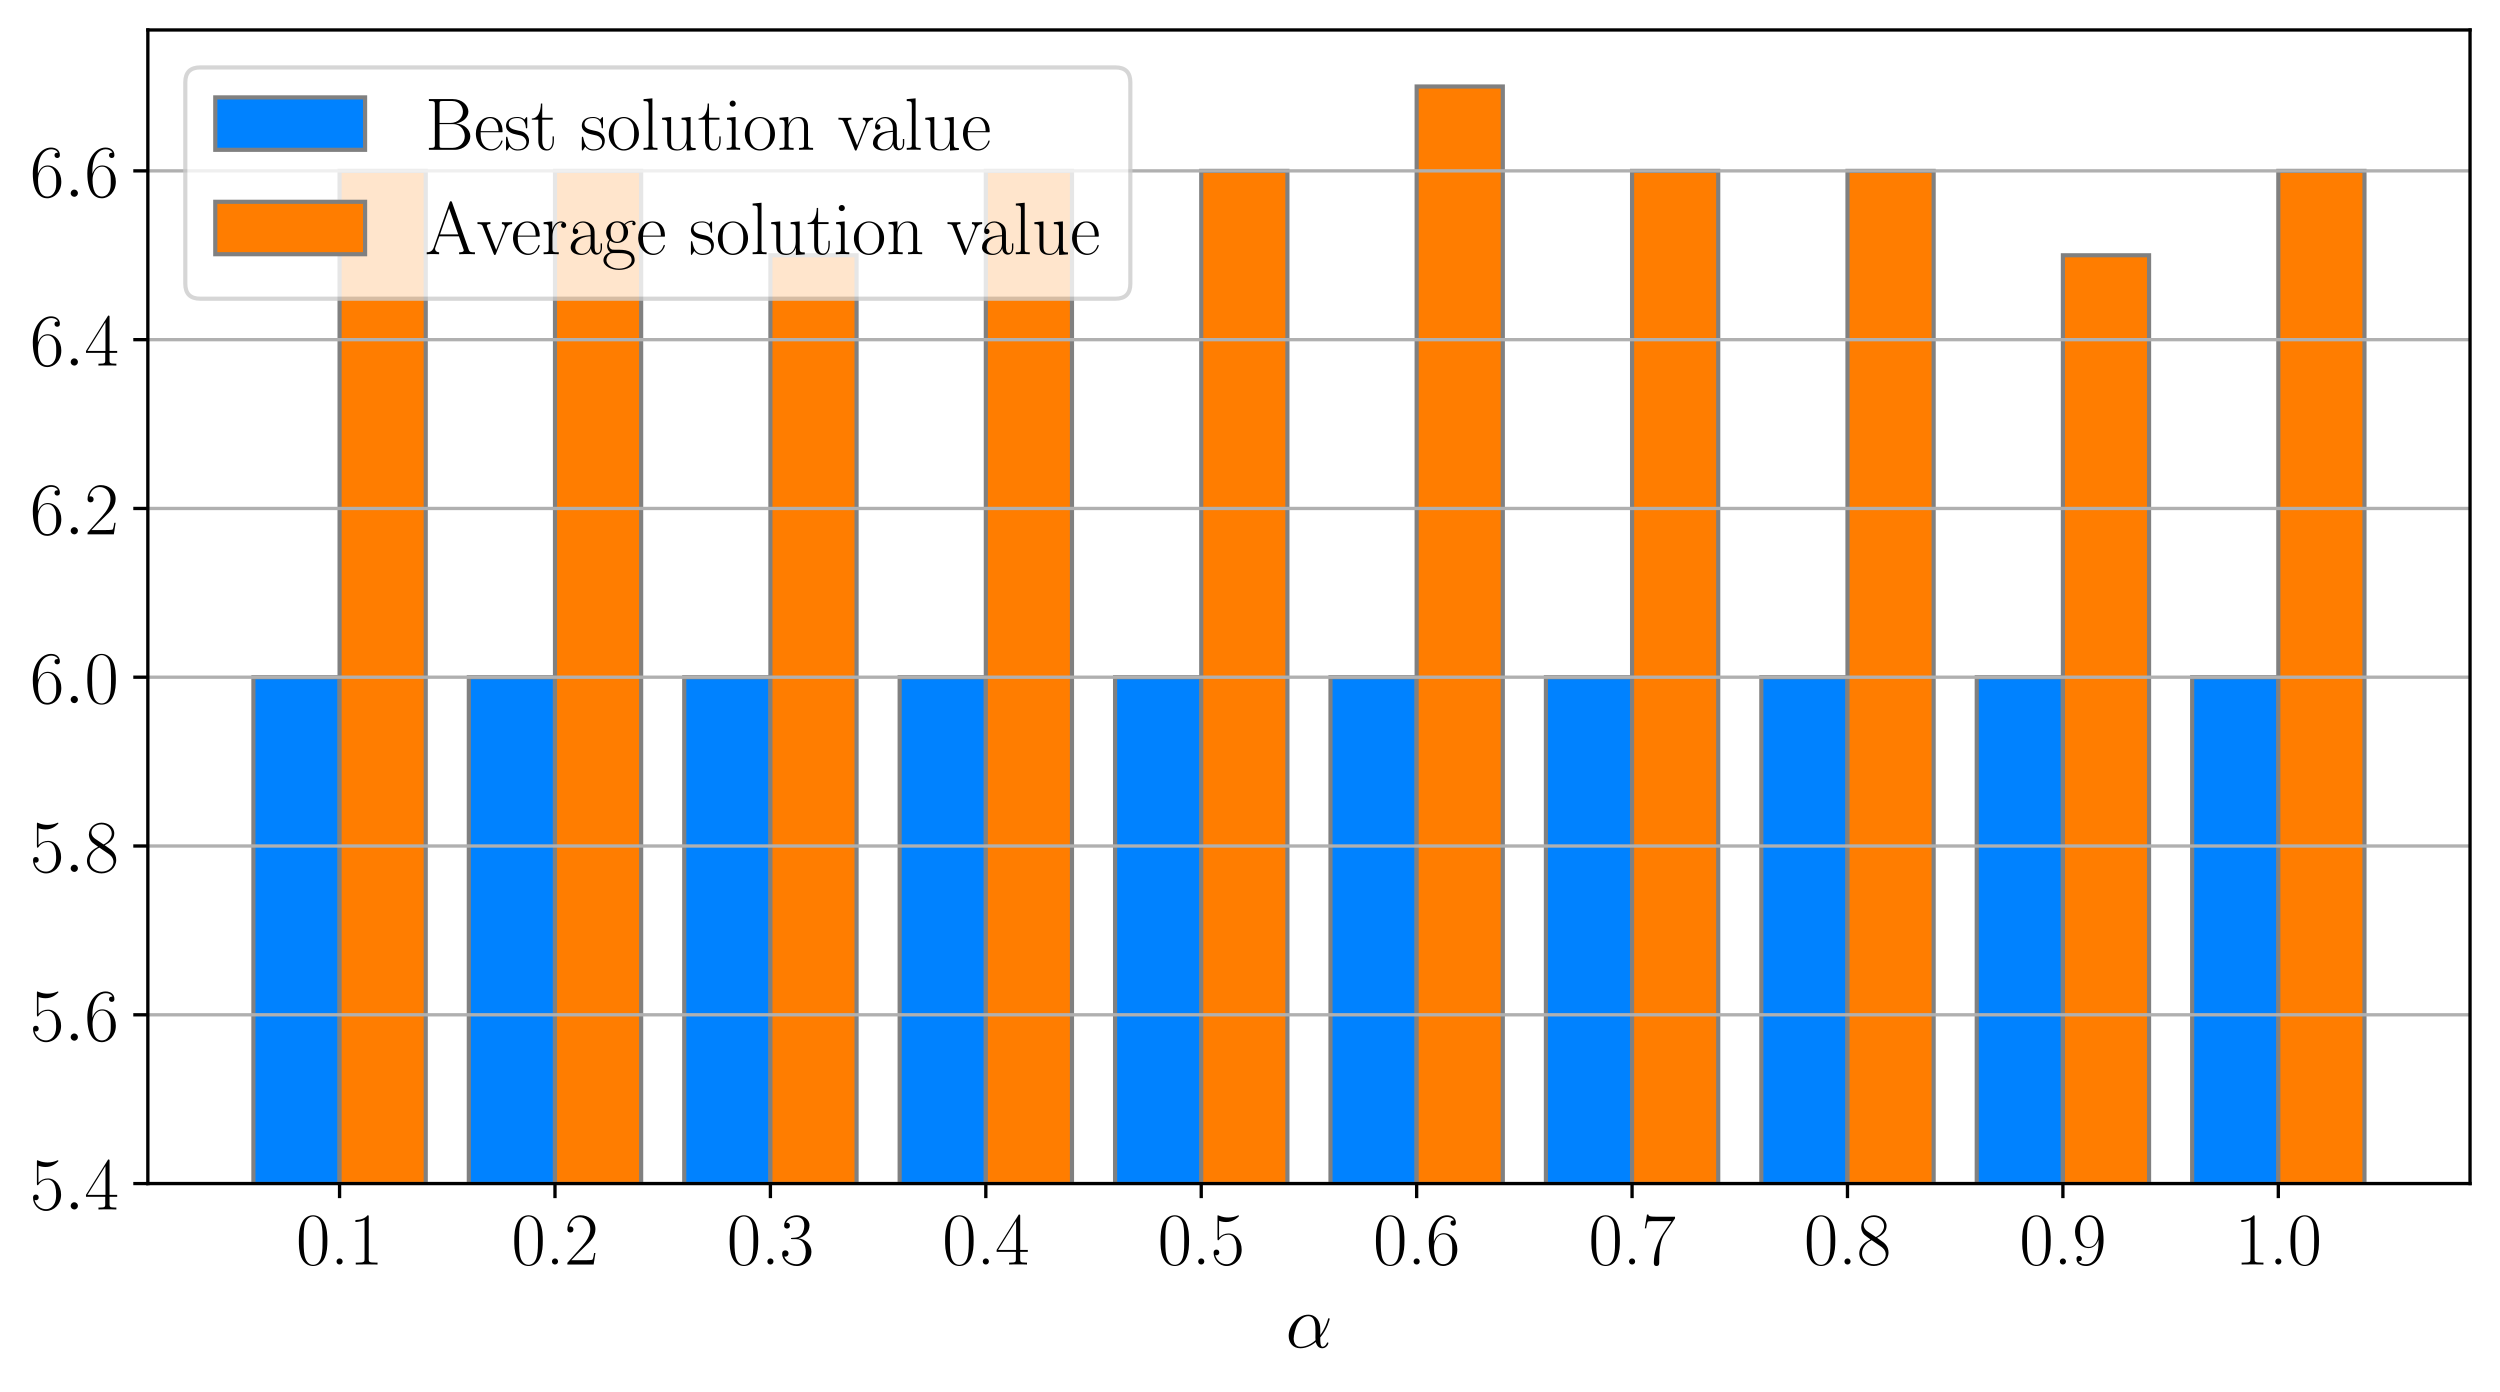
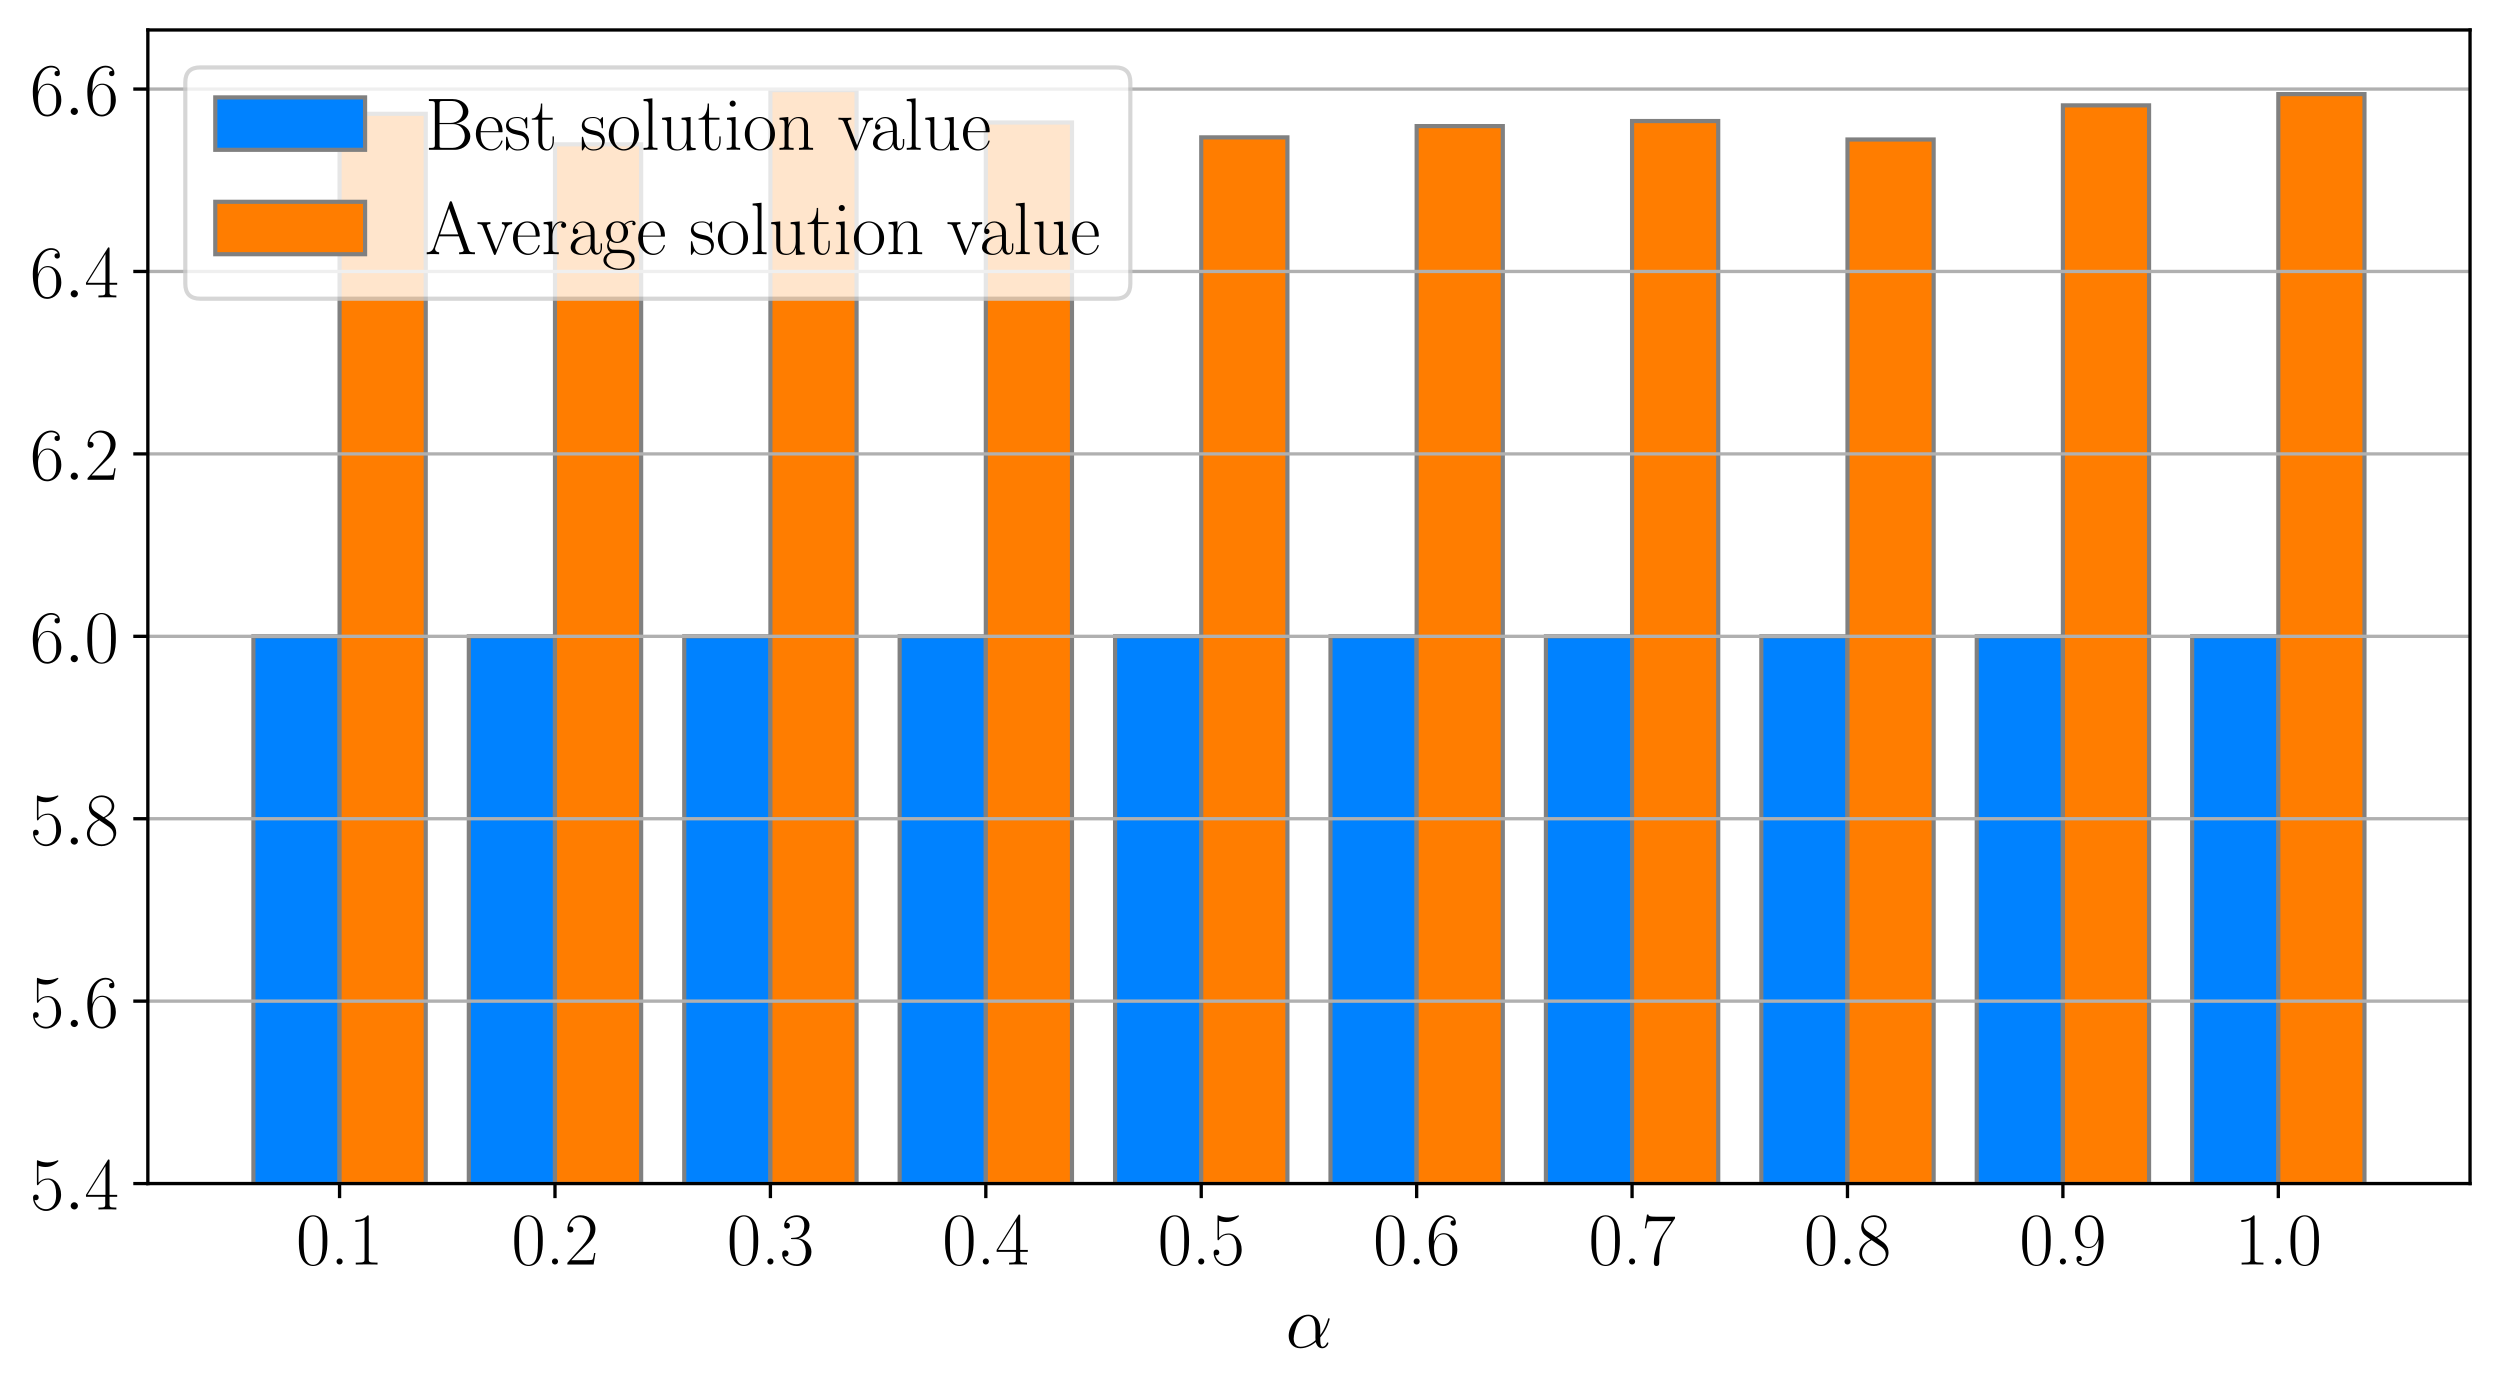
<svg xmlns="http://www.w3.org/2000/svg" xmlns:xlink="http://www.w3.org/1999/xlink" width="600.726pt" height="334.483pt" viewBox="0 0 600.726 334.483" version="1.1">
  <defs>
    <style type="text/css">*{stroke-linejoin: round; stroke-linecap: butt}</style>
  </defs>
  <g id="figure_1">
    <g id="patch_1">
      <path d="M 0 334.483  L 600.726 334.483  L 600.726 0  L 0 0  z " style="fill: #ffffff" />
    </g>
    <g id="axes_1">
      <g id="patch_2">
        <path d="M 35.526 284.4  L 593.526 284.4  L 593.526 7.2  L 35.526 7.2  z " style="fill: #ffffff" />
      </g>
      <g id="patch_3">
-         <path d="M 60.89 1379.411  L 81.595 1379.411  L 81.595 162.732  L 60.89 162.732  z " clip-path="url(#p03caf54eb8)" style="fill: #0082ff; stroke: #808080; stroke-linejoin: miter" />
+         <path d="M 60.89 1467.892  L 81.595 1467.892  L 81.595 152.901  L 60.89 152.901  z " clip-path="url(#p48fc8d8fc1)" style="fill: #0082ff; stroke: #808080; stroke-linejoin: miter" />
      </g>
      <g id="patch_4">
-         <path d="M 112.652 1379.411  L 133.357 1379.411  L 133.357 162.732  L 112.652 162.732  z " clip-path="url(#p03caf54eb8)" style="fill: #0082ff; stroke: #808080; stroke-linejoin: miter" />
+         <path d="M 112.652 1467.892  L 133.357 1467.892  L 133.357 152.901  L 112.652 152.901  z " clip-path="url(#p48fc8d8fc1)" style="fill: #0082ff; stroke: #808080; stroke-linejoin: miter" />
      </g>
      <g id="patch_5">
-         <path d="M 164.415 1379.411  L 185.12 1379.411  L 185.12 162.732  L 164.415 162.732  z " clip-path="url(#p03caf54eb8)" style="fill: #0082ff; stroke: #808080; stroke-linejoin: miter" />
+         <path d="M 164.415 1467.892  L 185.12 1467.892  L 185.12 152.901  L 164.415 152.901  z " clip-path="url(#p48fc8d8fc1)" style="fill: #0082ff; stroke: #808080; stroke-linejoin: miter" />
      </g>
      <g id="patch_6">
-         <path d="M 216.177 1379.411  L 236.882 1379.411  L 236.882 162.732  L 216.177 162.732  z " clip-path="url(#p03caf54eb8)" style="fill: #0082ff; stroke: #808080; stroke-linejoin: miter" />
+         <path d="M 216.177 1467.892  L 236.882 1467.892  L 236.882 152.901  L 216.177 152.901  z " clip-path="url(#p48fc8d8fc1)" style="fill: #0082ff; stroke: #808080; stroke-linejoin: miter" />
      </g>
      <g id="patch_7">
-         <path d="M 267.94 1379.411  L 288.645 1379.411  L 288.645 162.732  L 267.94 162.732  z " clip-path="url(#p03caf54eb8)" style="fill: #0082ff; stroke: #808080; stroke-linejoin: miter" />
+         <path d="M 267.94 1467.892  L 288.645 1467.892  L 288.645 152.901  L 267.94 152.901  z " clip-path="url(#p48fc8d8fc1)" style="fill: #0082ff; stroke: #808080; stroke-linejoin: miter" />
      </g>
      <g id="patch_8">
-         <path d="M 319.702 1379.411  L 340.407 1379.411  L 340.407 162.732  L 319.702 162.732  z " clip-path="url(#p03caf54eb8)" style="fill: #0082ff; stroke: #808080; stroke-linejoin: miter" />
+         <path d="M 319.702 1467.892  L 340.407 1467.892  L 340.407 152.901  L 319.702 152.901  z " clip-path="url(#p48fc8d8fc1)" style="fill: #0082ff; stroke: #808080; stroke-linejoin: miter" />
      </g>
      <g id="patch_9">
-         <path d="M 371.465 1379.411  L 392.17 1379.411  L 392.17 162.732  L 371.465 162.732  z " clip-path="url(#p03caf54eb8)" style="fill: #0082ff; stroke: #808080; stroke-linejoin: miter" />
+         <path d="M 371.465 1467.892  L 392.17 1467.892  L 392.17 152.901  L 371.465 152.901  z " clip-path="url(#p48fc8d8fc1)" style="fill: #0082ff; stroke: #808080; stroke-linejoin: miter" />
      </g>
      <g id="patch_10">
-         <path d="M 423.227 1379.411  L 443.932 1379.411  L 443.932 162.732  L 423.227 162.732  z " clip-path="url(#p03caf54eb8)" style="fill: #0082ff; stroke: #808080; stroke-linejoin: miter" />
+         <path d="M 423.227 1467.892  L 443.932 1467.892  L 443.932 152.901  L 423.227 152.901  z " clip-path="url(#p48fc8d8fc1)" style="fill: #0082ff; stroke: #808080; stroke-linejoin: miter" />
      </g>
      <g id="patch_11">
-         <path d="M 474.99 1379.411  L 495.695 1379.411  L 495.695 162.732  L 474.99 162.732  z " clip-path="url(#p03caf54eb8)" style="fill: #0082ff; stroke: #808080; stroke-linejoin: miter" />
+         <path d="M 474.99 1467.892  L 495.695 1467.892  L 495.695 152.901  L 474.99 152.901  z " clip-path="url(#p48fc8d8fc1)" style="fill: #0082ff; stroke: #808080; stroke-linejoin: miter" />
      </g>
      <g id="patch_12">
-         <path d="M 526.752 1379.411  L 547.457 1379.411  L 547.457 162.732  L 526.752 162.732  z " clip-path="url(#p03caf54eb8)" style="fill: #0082ff; stroke: #808080; stroke-linejoin: miter" />
+         <path d="M 526.752 1467.892  L 547.457 1467.892  L 547.457 152.901  L 526.752 152.901  z " clip-path="url(#p48fc8d8fc1)" style="fill: #0082ff; stroke: #808080; stroke-linejoin: miter" />
      </g>
      <g id="patch_13">
-         <path d="M 81.595 1379.411  L 102.3 1379.411  L 102.3 41.064  L 81.595 41.064  z " clip-path="url(#p03caf54eb8)" style="fill: #ff7d00; stroke: #808080; stroke-linejoin: miter" />
+         <path d="M 81.595 1467.892  L 102.3 1467.892  L 102.3 27.347  L 81.595 27.347  z " clip-path="url(#p48fc8d8fc1)" style="fill: #ff7d00; stroke: #808080; stroke-linejoin: miter" />
      </g>
      <g id="patch_14">
-         <path d="M 133.357 1379.411  L 154.062 1379.411  L 154.062 41.064  L 133.357 41.064  z " clip-path="url(#p03caf54eb8)" style="fill: #ff7d00; stroke: #808080; stroke-linejoin: miter" />
+         <path d="M 133.357 1467.892  L 154.062 1467.892  L 154.062 34.684  L 133.357 34.684  z " clip-path="url(#p48fc8d8fc1)" style="fill: #ff7d00; stroke: #808080; stroke-linejoin: miter" />
      </g>
      <g id="patch_15">
-         <path d="M 185.12 1379.411  L 205.825 1379.411  L 205.825 61.342  L 185.12 61.342  z " clip-path="url(#p03caf54eb8)" style="fill: #ff7d00; stroke: #808080; stroke-linejoin: miter" />
+         <path d="M 185.12 1467.892  L 205.825 1467.892  L 205.825 21.662  L 185.12 21.662  z " clip-path="url(#p48fc8d8fc1)" style="fill: #ff7d00; stroke: #808080; stroke-linejoin: miter" />
      </g>
      <g id="patch_16">
-         <path d="M 236.882 1379.411  L 257.587 1379.411  L 257.587 41.064  L 236.882 41.064  z " clip-path="url(#p03caf54eb8)" style="fill: #ff7d00; stroke: #808080; stroke-linejoin: miter" />
+         <path d="M 236.882 1467.892  L 257.587 1467.892  L 257.587 29.437  L 236.882 29.437  z " clip-path="url(#p48fc8d8fc1)" style="fill: #ff7d00; stroke: #808080; stroke-linejoin: miter" />
      </g>
      <g id="patch_17">
-         <path d="M 288.645 1379.411  L 309.35 1379.411  L 309.35 41.064  L 288.645 41.064  z " clip-path="url(#p03caf54eb8)" style="fill: #ff7d00; stroke: #808080; stroke-linejoin: miter" />
+         <path d="M 288.645 1467.892  L 309.35 1467.892  L 309.35 33.01  L 288.645 33.01  z " clip-path="url(#p48fc8d8fc1)" style="fill: #ff7d00; stroke: #808080; stroke-linejoin: miter" />
      </g>
      <g id="patch_18">
-         <path d="M 340.407 1379.411  L 361.112 1379.411  L 361.112 20.786  L 340.407 20.786  z " clip-path="url(#p03caf54eb8)" style="fill: #ff7d00; stroke: #808080; stroke-linejoin: miter" />
+         <path d="M 340.407 1467.892  L 361.112 1467.892  L 361.112 30.3  L 340.407 30.3  z " clip-path="url(#p48fc8d8fc1)" style="fill: #ff7d00; stroke: #808080; stroke-linejoin: miter" />
      </g>
      <g id="patch_19">
-         <path d="M 392.17 1379.411  L 412.875 1379.411  L 412.875 41.064  L 392.17 41.064  z " clip-path="url(#p03caf54eb8)" style="fill: #ff7d00; stroke: #808080; stroke-linejoin: miter" />
+         <path d="M 392.17 1467.892  L 412.875 1467.892  L 412.875 29.08  L 392.17 29.08  z " clip-path="url(#p48fc8d8fc1)" style="fill: #ff7d00; stroke: #808080; stroke-linejoin: miter" />
      </g>
      <g id="patch_20">
-         <path d="M 443.932 1379.411  L 464.637 1379.411  L 464.637 41.064  L 443.932 41.064  z " clip-path="url(#p03caf54eb8)" style="fill: #ff7d00; stroke: #808080; stroke-linejoin: miter" />
+         <path d="M 443.932 1467.892  L 464.637 1467.892  L 464.637 33.518  L 443.932 33.518  z " clip-path="url(#p48fc8d8fc1)" style="fill: #ff7d00; stroke: #808080; stroke-linejoin: miter" />
      </g>
      <g id="patch_21">
-         <path d="M 495.695 1379.411  L 516.4 1379.411  L 516.4 61.342  L 495.695 61.342  z " clip-path="url(#p03caf54eb8)" style="fill: #ff7d00; stroke: #808080; stroke-linejoin: miter" />
+         <path d="M 495.695 1467.892  L 516.4 1467.892  L 516.4 25.318  L 495.695 25.318  z " clip-path="url(#p48fc8d8fc1)" style="fill: #ff7d00; stroke: #808080; stroke-linejoin: miter" />
      </g>
      <g id="patch_22">
-         <path d="M 547.457 1379.411  L 568.162 1379.411  L 568.162 41.064  L 547.457 41.064  z " clip-path="url(#p03caf54eb8)" style="fill: #ff7d00; stroke: #808080; stroke-linejoin: miter" />
+         <path d="M 547.457 1467.892  L 568.162 1467.892  L 568.162 22.611  L 547.457 22.611  z " clip-path="url(#p48fc8d8fc1)" style="fill: #ff7d00; stroke: #808080; stroke-linejoin: miter" />
      </g>
      <g id="matplotlib.axis_1">
        <g id="xtick_1">
          <g id="line2d_1">
            <defs>
-               <path id="mc3fa79adc2" d="M 0 0  L 0 3.5  " style="stroke: #000000; stroke-width: 0.8" />
+               <path id="m4a93fc0226" d="M 0 0  L 0 3.5  " style="stroke: #000000; stroke-width: 0.8" />
            </defs>
            <g>
-               <use xlink:href="#mc3fa79adc2" x="81.595" y="284.4" style="stroke: #000000; stroke-width: 0.8" />
+               <use xlink:href="#m4a93fc0226" x="81.595" y="284.4" style="stroke: #000000; stroke-width: 0.8" />
            </g>
          </g>
          <g id="text_1">
            <g transform="translate(71.13203 303.8533)scale(0.18 -0.18)">
              <defs>
                <path id="CMR17-30" d="M 2688 2038  C 2688 2430 2682 3099 2413 3613  C 2176 4063 1798 4224 1466 4224  C 1158 4224 768 4082 525 3620  C 269 3137 243 2539 243 2038  C 243 1671 250 1112 448 623  C 723 -39 1216 -128 1466 -128  C 1760 -128 2208 -7 2470 604  C 2662 1048 2688 1568 2688 2038  z M 1466 -26  C 1056 -26 813 328 723 816  C 653 1196 653 1749 653 2109  C 653 2604 653 3015 736 3407  C 858 3954 1216 4121 1466 4121  C 1728 4121 2067 3947 2189 3420  C 2272 3054 2278 2623 2278 2109  C 2278 1691 2278 1176 2202 797  C 2067 96 1690 -26 1466 -26  z " transform="scale(0.015625)" />
                <path id="CMR17-2e" d="M 1062 262  C 1062 422 934 524 800 524  C 672 524 538 422 538 262  C 538 102 666 0 800 0  C 928 0 1062 102 1062 262  z " transform="scale(0.015625)" />
                <path id="CMR17-31" d="M 1702 4083  C 1702 4217 1696 4224 1606 4224  C 1357 3927 979 3833 621 3820  C 602 3820 570 3820 563 3808  C 557 3795 557 3782 557 3648  C 755 3648 1088 3686 1344 3839  L 1344 467  C 1344 243 1331 166 781 166  L 589 166  L 589 0  C 896 6 1216 12 1523 12  C 1830 12 2150 6 2458 0  L 2458 166  L 2266 166  C 1715 166 1702 236 1702 467  L 1702 4083  z " transform="scale(0.015625)" />
              </defs>
              <use xlink:href="#CMR17-30" transform="scale(0.996264)" />
              <use xlink:href="#CMR17-2e" transform="translate(45.69048 0)scale(0.996264)" />
              <use xlink:href="#CMR17-31" transform="translate(70.56154 0)scale(0.996264)" />
            </g>
          </g>
        </g>
        <g id="xtick_2">
          <g id="line2d_2">
            <g>
-               <use xlink:href="#mc3fa79adc2" x="133.357" y="284.4" style="stroke: #000000; stroke-width: 0.8" />
+               <use xlink:href="#m4a93fc0226" x="133.357" y="284.4" style="stroke: #000000; stroke-width: 0.8" />
            </g>
          </g>
          <g id="text_2">
            <g transform="translate(122.8946 303.8533)scale(0.18 -0.18)">
              <defs>
                <path id="CMR17-32" d="M 2669 990  L 2554 990  C 2490 537 2438 460 2413 422  C 2381 371 1920 371 1830 371  L 602 371  C 832 620 1280 1073 1824 1596  C 2214 1966 2669 2400 2669 3033  C 2669 3788 2067 4224 1395 4224  C 691 4224 262 3603 262 3027  C 262 2777 448 2745 525 2745  C 589 2745 781 2783 781 3007  C 781 3206 614 3264 525 3264  C 486 3264 448 3257 422 3244  C 544 3788 915 4057 1306 4057  C 1862 4057 2227 3616 2227 3033  C 2227 2477 1901 1998 1536 1583  L 262 147  L 262 0  L 2515 0  L 2669 990  z " transform="scale(0.015625)" />
              </defs>
              <use xlink:href="#CMR17-30" transform="scale(0.996264)" />
              <use xlink:href="#CMR17-2e" transform="translate(45.69048 0)scale(0.996264)" />
              <use xlink:href="#CMR17-32" transform="translate(70.56154 0)scale(0.996264)" />
            </g>
          </g>
        </g>
        <g id="xtick_3">
          <g id="line2d_3">
            <g>
-               <use xlink:href="#mc3fa79adc2" x="185.12" y="284.4" style="stroke: #000000; stroke-width: 0.8" />
+               <use xlink:href="#m4a93fc0226" x="185.12" y="284.4" style="stroke: #000000; stroke-width: 0.8" />
            </g>
          </g>
          <g id="text_3">
            <g transform="translate(174.6571 303.8533)scale(0.18 -0.18)">
              <defs>
                <path id="CMR17-33" d="M 1414 2176  C 1984 2176 2234 1673 2234 1094  C 2234 322 1824 25 1453 25  C 1114 25 563 193 390 691  C 422 678 454 678 486 678  C 640 678 755 780 755 947  C 755 1132 614 1216 486 1216  C 378 1216 211 1164 211 927  C 211 335 787 -128 1466 -128  C 2176 -128 2720 432 2720 1087  C 2720 1718 2208 2176 1600 2246  C 2086 2347 2554 2776 2554 3353  C 2554 3856 2048 4224 1472 4224  C 890 4224 378 3862 378 3347  C 378 3123 544 3084 627 3084  C 762 3084 877 3167 877 3334  C 877 3500 762 3584 627 3584  C 602 3584 570 3584 544 3571  C 730 3999 1235 4076 1459 4076  C 1683 4076 2106 3966 2106 3347  C 2106 3167 2080 2851 1862 2574  C 1670 2329 1453 2316 1242 2297  C 1210 2297 1062 2284 1037 2284  C 992 2278 966 2272 966 2227  C 966 2182 973 2176 1101 2176  L 1414 2176  z " transform="scale(0.015625)" />
              </defs>
              <use xlink:href="#CMR17-30" transform="scale(0.996264)" />
              <use xlink:href="#CMR17-2e" transform="translate(45.69048 0)scale(0.996264)" />
              <use xlink:href="#CMR17-33" transform="translate(70.56154 0)scale(0.996264)" />
            </g>
          </g>
        </g>
        <g id="xtick_4">
          <g id="line2d_4">
            <g>
-               <use xlink:href="#mc3fa79adc2" x="236.882" y="284.4" style="stroke: #000000; stroke-width: 0.8" />
+               <use xlink:href="#m4a93fc0226" x="236.882" y="284.4" style="stroke: #000000; stroke-width: 0.8" />
            </g>
          </g>
          <g id="text_4">
            <g transform="translate(226.4196 303.8533)scale(0.18 -0.18)">
              <defs>
                <path id="CMR17-34" d="M 2150 4147  C 2150 4281 2144 4288 2029 4288  L 128 1254  L 128 1088  L 1779 1088  L 1779 460  C 1779 230 1766 166 1318 166  L 1197 166  L 1197 0  C 1402 12 1747 12 1965 12  C 2182 12 2528 12 2733 0  L 2733 166  L 2611 166  C 2163 166 2150 230 2150 460  L 2150 1088  L 2803 1088  L 2803 1254  L 2150 1254  L 2150 4147  z M 1798 3723  L 1798 1254  L 256 1254  L 1798 3723  z " transform="scale(0.015625)" />
              </defs>
              <use xlink:href="#CMR17-30" transform="scale(0.996264)" />
              <use xlink:href="#CMR17-2e" transform="translate(45.69048 0)scale(0.996264)" />
              <use xlink:href="#CMR17-34" transform="translate(70.56154 0)scale(0.996264)" />
            </g>
          </g>
        </g>
        <g id="xtick_5">
          <g id="line2d_5">
            <g>
-               <use xlink:href="#mc3fa79adc2" x="288.645" y="284.4" style="stroke: #000000; stroke-width: 0.8" />
+               <use xlink:href="#m4a93fc0226" x="288.645" y="284.4" style="stroke: #000000; stroke-width: 0.8" />
            </g>
          </g>
          <g id="text_5">
            <g transform="translate(278.1821 303.8533)scale(0.18 -0.18)">
              <defs>
                <path id="CMR17-35" d="M 730 3750  C 794 3724 1056 3641 1325 3641  C 1920 3641 2246 3961 2432 4140  C 2432 4191 2432 4224 2394 4224  C 2387 4224 2374 4224 2323 4198  C 2099 4102 1837 4032 1517 4032  C 1325 4032 1037 4055 723 4191  C 653 4224 640 4224 634 4224  C 602 4224 595 4217 595 4090  L 595 2231  C 595 2113 595 2080 659 2080  C 691 2080 704 2093 736 2139  C 941 2435 1222 2560 1542 2560  C 1766 2560 2246 2415 2246 1293  C 2246 1087 2246 716 2054 422  C 1894 159 1645 25 1370 25  C 947 25 518 319 403 812  C 429 806 480 793 506 793  C 589 793 749 838 749 1036  C 749 1209 627 1280 506 1280  C 358 1280 262 1190 262 1011  C 262 454 704 -128 1382 -128  C 2042 -128 2669 441 2669 1267  C 2669 2054 2170 2662 1549 2662  C 1222 2662 947 2540 730 2304  L 730 3750  z " transform="scale(0.015625)" />
              </defs>
              <use xlink:href="#CMR17-30" transform="scale(0.996264)" />
              <use xlink:href="#CMR17-2e" transform="translate(45.69048 0)scale(0.996264)" />
              <use xlink:href="#CMR17-35" transform="translate(70.56154 0)scale(0.996264)" />
            </g>
          </g>
        </g>
        <g id="xtick_6">
          <g id="line2d_6">
            <g>
-               <use xlink:href="#mc3fa79adc2" x="340.407" y="284.4" style="stroke: #000000; stroke-width: 0.8" />
+               <use xlink:href="#m4a93fc0226" x="340.407" y="284.4" style="stroke: #000000; stroke-width: 0.8" />
            </g>
          </g>
          <g id="text_6">
            <g transform="translate(329.9446 303.8533)scale(0.18 -0.18)">
              <defs>
                <path id="CMR17-36" d="M 678 2198  C 678 3712 1395 4076 1811 4076  C 1946 4076 2272 4049 2400 3782  C 2298 3782 2106 3782 2106 3558  C 2106 3385 2246 3328 2336 3328  C 2394 3328 2566 3353 2566 3571  C 2566 3987 2246 4224 1805 4224  C 1043 4224 243 3411 243 2011  C 243 257 966 -128 1478 -128  C 2099 -128 2688 431 2688 1295  C 2688 2101 2170 2688 1517 2688  C 1126 2688 838 2430 678 1979  L 678 2198  z M 1478 25  C 691 25 691 1212 691 1450  C 691 1914 909 2585 1504 2585  C 1613 2585 1926 2585 2138 2140  C 2253 1889 2253 1624 2253 1302  C 2253 954 2253 696 2118 438  C 1978 173 1773 25 1478 25  z " transform="scale(0.015625)" />
              </defs>
              <use xlink:href="#CMR17-30" transform="scale(0.996264)" />
              <use xlink:href="#CMR17-2e" transform="translate(45.69048 0)scale(0.996264)" />
              <use xlink:href="#CMR17-36" transform="translate(70.56154 0)scale(0.996264)" />
            </g>
          </g>
        </g>
        <g id="xtick_7">
          <g id="line2d_7">
            <g>
-               <use xlink:href="#mc3fa79adc2" x="392.17" y="284.4" style="stroke: #000000; stroke-width: 0.8" />
+               <use xlink:href="#m4a93fc0226" x="392.17" y="284.4" style="stroke: #000000; stroke-width: 0.8" />
            </g>
          </g>
          <g id="text_7">
            <g transform="translate(381.7072 303.8533)scale(0.18 -0.18)">
              <defs>
                <path id="CMR17-37" d="M 2886 3955  L 2886 4096  L 1382 4096  C 634 4096 621 4166 595 4288  L 480 4288  L 294 3104  L 410 3104  C 429 3226 474 3552 550 3673  C 589 3724 1062 3724 1171 3724  L 2579 3724  L 1869 2670  C 1395 1961 1069 1003 1069 166  C 1069 89 1069 -128 1299 -128  C 1530 -128 1530 89 1530 172  L 1530 466  C 1530 1514 1709 2204 2003 2644  L 2886 3955  z " transform="scale(0.015625)" />
              </defs>
              <use xlink:href="#CMR17-30" transform="scale(0.996264)" />
              <use xlink:href="#CMR17-2e" transform="translate(45.69048 0)scale(0.996264)" />
              <use xlink:href="#CMR17-37" transform="translate(70.56154 0)scale(0.996264)" />
            </g>
          </g>
        </g>
        <g id="xtick_8">
          <g id="line2d_8">
            <g>
-               <use xlink:href="#mc3fa79adc2" x="443.932" y="284.4" style="stroke: #000000; stroke-width: 0.8" />
+               <use xlink:href="#m4a93fc0226" x="443.932" y="284.4" style="stroke: #000000; stroke-width: 0.8" />
            </g>
          </g>
          <g id="text_8">
            <g transform="translate(433.4697 303.8533)scale(0.18 -0.18)">
              <defs>
                <path id="CMR17-38" d="M 1741 2289  C 2144 2494 2554 2803 2554 3298  C 2554 3884 1990 4224 1472 4224  C 890 4224 378 3800 378 3215  C 378 3054 416 2777 666 2533  C 730 2469 998 2276 1171 2154  C 883 2006 211 1652 211 945  C 211 282 838 -128 1459 -128  C 2144 -128 2720 366 2720 1022  C 2720 1607 2330 1877 2074 2051  L 1741 2289  z M 902 2855  C 851 2887 595 3086 595 3388  C 595 3781 998 4076 1459 4076  C 1965 4076 2336 3716 2336 3298  C 2336 2700 1670 2359 1638 2359  C 1632 2359 1626 2359 1574 2398  L 902 2855  z M 2080 1536  C 2176 1466 2483 1253 2483 861  C 2483 385 2010 25 1472 25  C 890 25 448 443 448 951  C 448 1459 838 1884 1280 2083  L 2080 1536  z " transform="scale(0.015625)" />
              </defs>
              <use xlink:href="#CMR17-30" transform="scale(0.996264)" />
              <use xlink:href="#CMR17-2e" transform="translate(45.69048 0)scale(0.996264)" />
              <use xlink:href="#CMR17-38" transform="translate(70.56154 0)scale(0.996264)" />
            </g>
          </g>
        </g>
        <g id="xtick_9">
          <g id="line2d_9">
            <g>
-               <use xlink:href="#mc3fa79adc2" x="495.695" y="284.4" style="stroke: #000000; stroke-width: 0.8" />
+               <use xlink:href="#m4a93fc0226" x="495.695" y="284.4" style="stroke: #000000; stroke-width: 0.8" />
            </g>
          </g>
          <g id="text_9">
            <g transform="translate(485.2322 303.8533)scale(0.18 -0.18)">
              <defs>
                <path id="CMR17-39" d="M 2253 1871  C 2253 448 1670 25 1190 25  C 1043 25 685 43 538 281  C 704 256 826 345 826 505  C 826 678 685 736 595 736  C 538 736 365 710 365 492  C 365 68 742 -128 1203 -128  C 1939 -128 2688 665 2688 2090  C 2688 3857 1971 4224 1485 4224  C 851 4224 243 3664 243 2800  C 243 2000 762 1408 1414 1408  C 1952 1408 2189 1910 2253 2122  L 2253 1871  z M 1427 1510  C 1254 1510 1011 1542 813 1929  C 678 2181 678 2477 678 2793  C 678 3174 678 3438 858 3722  C 947 3857 1114 4076 1485 4076  C 2240 4076 2240 2909 2240 2651  C 2240 2193 2035 1510 1427 1510  z " transform="scale(0.015625)" />
              </defs>
              <use xlink:href="#CMR17-30" transform="scale(0.996264)" />
              <use xlink:href="#CMR17-2e" transform="translate(45.69048 0)scale(0.996264)" />
              <use xlink:href="#CMR17-39" transform="translate(70.56154 0)scale(0.996264)" />
            </g>
          </g>
        </g>
        <g id="xtick_10">
          <g id="line2d_10">
            <g>
-               <use xlink:href="#mc3fa79adc2" x="547.457" y="284.4" style="stroke: #000000; stroke-width: 0.8" />
+               <use xlink:href="#m4a93fc0226" x="547.457" y="284.4" style="stroke: #000000; stroke-width: 0.8" />
            </g>
          </g>
          <g id="text_10">
            <g transform="translate(536.9947 303.8533)scale(0.18 -0.18)">
              <use xlink:href="#CMR17-31" transform="scale(0.996264)" />
              <use xlink:href="#CMR17-2e" transform="translate(45.69048 0)scale(0.996264)" />
              <use xlink:href="#CMR17-30" transform="translate(70.56154 0)scale(0.996264)" />
            </g>
          </g>
        </g>
        <g id="text_11">
          <g transform="translate(308.9419 323.7947)scale(0.18 -0.18)">
            <defs>
              <path id="CMMI12-b" d="M 2963 1615  C 2963 2234 2611 2816 1933 2816  C 1094 2816 256 1902 256 996  C 256 440 602 -64 1254 -64  C 1651 -64 2125 89 2579 472  C 2669 115 2867 -64 3142 -64  C 3488 -64 3661 293 3661 376  C 3661 434 3616 434 3597 434  C 3546 434 3539 415 3520 364  C 3462 204 3315 64 3162 64  C 2963 64 2963 472 2963 862  C 3616 1641 3770 2445 3770 2451  C 3770 2509 3718 2509 3699 2509  C 3642 2509 3635 2490 3610 2375  C 3526 2094 3360 1596 2963 1072  L 2963 1615  z M 2560 625  C 1997 121 1491 64 1267 64  C 813 64 685 466 685 766  C 685 1040 826 1692 1024 2043  C 1286 2490 1645 2687 1933 2687  C 2554 2687 2554 1877 2554 1340  C 2554 1181 2547 1015 2547 855  C 2547 728 2554 696 2560 625  z " transform="scale(0.015625)" />
            </defs>
            <use xlink:href="#CMMI12-b" transform="scale(0.996264)" />
          </g>
        </g>
      </g>
      <g id="matplotlib.axis_2">
        <g id="ytick_1">
          <g id="line2d_11">
-             <path d="M 35.526 284.4  L 593.526 284.4  " clip-path="url(#p03caf54eb8)" style="fill: none; stroke: #b0b0b0; stroke-width: 0.8; stroke-linecap: square" />
+             <path d="M 35.526 284.4  L 593.526 284.4  " clip-path="url(#p48fc8d8fc1)" style="fill: none; stroke: #b0b0b0; stroke-width: 0.8; stroke-linecap: square" />
          </g>
          <g id="line2d_12">
            <defs>
-               <path id="m48e027ec4b" d="M 0 0  L -3.5 0  " style="stroke: #000000; stroke-width: 0.8" />
+               <path id="m9535b4dd2e" d="M 0 0  L -3.5 0  " style="stroke: #000000; stroke-width: 0.8" />
            </defs>
            <g>
-               <use xlink:href="#m48e027ec4b" x="35.526" y="284.4" style="stroke: #000000; stroke-width: 0.8" />
+               <use xlink:href="#m9535b4dd2e" x="35.526" y="284.4" style="stroke: #000000; stroke-width: 0.8" />
            </g>
          </g>
          <g id="text_12">
            <g transform="translate(7.2 290.6266)scale(0.18 -0.18)">
              <defs>
                <path id="CMMI12-3a" d="M 1178 307  C 1178 492 1024 620 870 620  C 685 620 557 467 557 313  C 557 128 710 0 864 0  C 1050 0 1178 153 1178 307  z " transform="scale(0.015625)" />
              </defs>
              <use xlink:href="#CMR17-35" transform="scale(0.996264)" />
              <use xlink:href="#CMMI12-3a" transform="translate(45.69048 0)scale(0.996264)" />
              <use xlink:href="#CMR17-34" transform="translate(72.78765 0)scale(0.996264)" />
            </g>
          </g>
        </g>
        <g id="ytick_2">
          <g id="line2d_13">
-             <path d="M 35.526 243.844  L 593.526 243.844  " clip-path="url(#p03caf54eb8)" style="fill: none; stroke: #b0b0b0; stroke-width: 0.8; stroke-linecap: square" />
+             <path d="M 35.526 240.567  L 593.526 240.567  " clip-path="url(#p48fc8d8fc1)" style="fill: none; stroke: #b0b0b0; stroke-width: 0.8; stroke-linecap: square" />
          </g>
          <g id="line2d_14">
            <g>
-               <use xlink:href="#m48e027ec4b" x="35.526" y="243.844" style="stroke: #000000; stroke-width: 0.8" />
+               <use xlink:href="#m9535b4dd2e" x="35.526" y="240.567" style="stroke: #000000; stroke-width: 0.8" />
            </g>
          </g>
          <g id="text_13">
-             <g transform="translate(7.2 250.0707)scale(0.18 -0.18)">
+             <g transform="translate(7.2 246.7936)scale(0.18 -0.18)">
              <use xlink:href="#CMR17-35" transform="scale(0.996264)" />
              <use xlink:href="#CMMI12-3a" transform="translate(45.69048 0)scale(0.996264)" />
              <use xlink:href="#CMR17-36" transform="translate(72.78765 0)scale(0.996264)" />
            </g>
          </g>
        </g>
        <g id="ytick_3">
          <g id="line2d_15">
-             <path d="M 35.526 203.288  L 593.526 203.288  " clip-path="url(#p03caf54eb8)" style="fill: none; stroke: #b0b0b0; stroke-width: 0.8; stroke-linecap: square" />
+             <path d="M 35.526 196.734  L 593.526 196.734  " clip-path="url(#p48fc8d8fc1)" style="fill: none; stroke: #b0b0b0; stroke-width: 0.8; stroke-linecap: square" />
          </g>
          <g id="line2d_16">
            <g>
-               <use xlink:href="#m48e027ec4b" x="35.526" y="203.288" style="stroke: #000000; stroke-width: 0.8" />
+               <use xlink:href="#m9535b4dd2e" x="35.526" y="196.734" style="stroke: #000000; stroke-width: 0.8" />
            </g>
          </g>
          <g id="text_14">
-             <g transform="translate(7.2 209.5147)scale(0.18 -0.18)">
+             <g transform="translate(7.2 202.9606)scale(0.18 -0.18)">
              <use xlink:href="#CMR17-35" transform="scale(0.996264)" />
              <use xlink:href="#CMMI12-3a" transform="translate(45.69048 0)scale(0.996264)" />
              <use xlink:href="#CMR17-38" transform="translate(72.78765 0)scale(0.996264)" />
            </g>
          </g>
        </g>
        <g id="ytick_4">
          <g id="line2d_17">
-             <path d="M 35.526 162.732  L 593.526 162.732  " clip-path="url(#p03caf54eb8)" style="fill: none; stroke: #b0b0b0; stroke-width: 0.8; stroke-linecap: square" />
+             <path d="M 35.526 152.901  L 593.526 152.901  " clip-path="url(#p48fc8d8fc1)" style="fill: none; stroke: #b0b0b0; stroke-width: 0.8; stroke-linecap: square" />
          </g>
          <g id="line2d_18">
            <g>
-               <use xlink:href="#m48e027ec4b" x="35.526" y="162.732" style="stroke: #000000; stroke-width: 0.8" />
+               <use xlink:href="#m9535b4dd2e" x="35.526" y="152.901" style="stroke: #000000; stroke-width: 0.8" />
            </g>
          </g>
          <g id="text_15">
-             <g transform="translate(7.2 168.9588)scale(0.18 -0.18)">
+             <g transform="translate(7.2 159.1275)scale(0.18 -0.18)">
              <use xlink:href="#CMR17-36" transform="scale(0.996264)" />
              <use xlink:href="#CMMI12-3a" transform="translate(45.69048 0)scale(0.996264)" />
              <use xlink:href="#CMR17-30" transform="translate(72.78765 0)scale(0.996264)" />
            </g>
          </g>
        </g>
        <g id="ytick_5">
          <g id="line2d_19">
-             <path d="M 35.526 122.176  L 593.526 122.176  " clip-path="url(#p03caf54eb8)" style="fill: none; stroke: #b0b0b0; stroke-width: 0.8; stroke-linecap: square" />
+             <path d="M 35.526 109.068  L 593.526 109.068  " clip-path="url(#p48fc8d8fc1)" style="fill: none; stroke: #b0b0b0; stroke-width: 0.8; stroke-linecap: square" />
          </g>
          <g id="line2d_20">
            <g>
-               <use xlink:href="#m48e027ec4b" x="35.526" y="122.176" style="stroke: #000000; stroke-width: 0.8" />
+               <use xlink:href="#m9535b4dd2e" x="35.526" y="109.068" style="stroke: #000000; stroke-width: 0.8" />
            </g>
          </g>
          <g id="text_16">
-             <g transform="translate(7.2 128.4028)scale(0.18 -0.18)">
+             <g transform="translate(7.2 115.2945)scale(0.18 -0.18)">
              <use xlink:href="#CMR17-36" transform="scale(0.996264)" />
              <use xlink:href="#CMMI12-3a" transform="translate(45.69048 0)scale(0.996264)" />
              <use xlink:href="#CMR17-32" transform="translate(72.78765 0)scale(0.996264)" />
            </g>
          </g>
        </g>
        <g id="ytick_6">
          <g id="line2d_21">
-             <path d="M 35.526 81.62  L 593.526 81.62  " clip-path="url(#p03caf54eb8)" style="fill: none; stroke: #b0b0b0; stroke-width: 0.8; stroke-linecap: square" />
+             <path d="M 35.526 65.235  L 593.526 65.235  " clip-path="url(#p48fc8d8fc1)" style="fill: none; stroke: #b0b0b0; stroke-width: 0.8; stroke-linecap: square" />
          </g>
          <g id="line2d_22">
            <g>
-               <use xlink:href="#m48e027ec4b" x="35.526" y="81.62" style="stroke: #000000; stroke-width: 0.8" />
+               <use xlink:href="#m9535b4dd2e" x="35.526" y="65.235" style="stroke: #000000; stroke-width: 0.8" />
            </g>
          </g>
          <g id="text_17">
-             <g transform="translate(7.2 87.84684)scale(0.18 -0.18)">
+             <g transform="translate(7.2 71.46141)scale(0.18 -0.18)">
              <use xlink:href="#CMR17-36" transform="scale(0.996264)" />
              <use xlink:href="#CMMI12-3a" transform="translate(45.69048 0)scale(0.996264)" />
              <use xlink:href="#CMR17-34" transform="translate(72.78765 0)scale(0.996264)" />
            </g>
          </g>
        </g>
        <g id="ytick_7">
          <g id="line2d_23">
-             <path d="M 35.526 41.064  L 593.526 41.064  " clip-path="url(#p03caf54eb8)" style="fill: none; stroke: #b0b0b0; stroke-width: 0.8; stroke-linecap: square" />
+             <path d="M 35.526 21.402  L 593.526 21.402  " clip-path="url(#p48fc8d8fc1)" style="fill: none; stroke: #b0b0b0; stroke-width: 0.8; stroke-linecap: square" />
          </g>
          <g id="line2d_24">
            <g>
-               <use xlink:href="#m48e027ec4b" x="35.526" y="41.064" style="stroke: #000000; stroke-width: 0.8" />
+               <use xlink:href="#m9535b4dd2e" x="35.526" y="21.402" style="stroke: #000000; stroke-width: 0.8" />
            </g>
          </g>
          <g id="text_18">
-             <g transform="translate(7.2 47.29088)scale(0.18 -0.18)">
+             <g transform="translate(7.2 27.62836)scale(0.18 -0.18)">
              <use xlink:href="#CMR17-36" transform="scale(0.996264)" />
              <use xlink:href="#CMMI12-3a" transform="translate(45.69048 0)scale(0.996264)" />
              <use xlink:href="#CMR17-36" transform="translate(72.78765 0)scale(0.996264)" />
            </g>
          </g>
        </g>
      </g>
      <g id="patch_23">
        <path d="M 35.526 284.4  L 35.526 7.2  " style="fill: none; stroke: #000000; stroke-width: 0.8; stroke-linejoin: miter; stroke-linecap: square" />
      </g>
      <g id="patch_24">
        <path d="M 593.526 284.4  L 593.526 7.2  " style="fill: none; stroke: #000000; stroke-width: 0.8; stroke-linejoin: miter; stroke-linecap: square" />
      </g>
      <g id="patch_25">
        <path d="M 35.526 284.4  L 593.526 284.4  " style="fill: none; stroke: #000000; stroke-width: 0.8; stroke-linejoin: miter; stroke-linecap: square" />
      </g>
      <g id="patch_26">
        <path d="M 35.526 7.2  L 593.526 7.2  " style="fill: none; stroke: #000000; stroke-width: 0.8; stroke-linejoin: miter; stroke-linecap: square" />
      </g>
      <g id="legend_1">
        <g id="patch_27">
          <path d="M 48.126 71.776  L 268.009 71.776  Q 271.609 71.776 271.609 68.176  L 271.609 19.8  Q 271.609 16.2 268.009 16.2  L 48.126 16.2  Q 44.526 16.2 44.526 19.8  L 44.526 68.176  Q 44.526 71.776 48.126 71.776  z " style="fill: #ffffff; opacity: 0.8; stroke: #cccccc; stroke-linejoin: miter" />
        </g>
        <g id="patch_28">
          <path d="M 51.726 36  L 87.726 36  L 87.726 23.4  L 51.726 23.4  z " style="fill: #0082ff; stroke: #808080; stroke-linejoin: miter" />
        </g>
        <g id="text_19">
          <g transform="translate(102.1261 36)scale(0.18 -0.18)">
            <defs>
              <path id="CMR17-42" d="M 333 4352  L 333 4185  C 774 4185 845 4185 845 3897  L 845 451  C 845 166 774 166 333 166  L 333 0  L 2534 0  C 3354 0 3885 578 3885 1155  C 3885 1726 3360 2214 2675 2259  C 3290 2380 3718 2790 3718 3276  C 3718 3808 3194 4352 2368 4352  L 333 4352  z M 1248 2304  L 1248 3936  C 1248 4153 1261 4185 1517 4185  L 2336 4185  C 2970 4185 3251 3673 3251 3276  C 3251 2790 2861 2304 2170 2304  L 1248 2304  z M 1517 166  C 1261 166 1248 198 1248 413  L 1248 2201  L 2432 2201  C 3091 2201 3411 1624 3411 1161  C 3411 698 3046 166 2349 166  L 1517 166  z " transform="scale(0.015625)" />
              <path id="CMR17-65" d="M 2438 1503  C 2464 1529 2464 1542 2464 1606  C 2464 2251 2118 2816 1389 2816  C 710 2816 173 2175 173 1394  C 173 554 781 -64 1459 -64  C 2176 -64 2458 619 2458 755  C 2458 800 2419 800 2406 800  C 2362 800 2355 787 2330 709  C 2189 270 1837 51 1504 51  C 1229 51 954 206 781 490  C 582 819 582 1200 582 1503  L 2438 1503  z M 589 1600  C 634 2511 1126 2713 1382 2713  C 1818 2713 2112 2308 2118 1600  L 589 1600  z " transform="scale(0.015625)" />
              <path id="CMR17-73" d="M 1978 2688  C 1978 2803 1971 2809 1933 2809  C 1907 2809 1901 2803 1824 2707  C 1805 2681 1747 2617 1728 2592  C 1523 2809 1235 2816 1126 2816  C 416 2816 160 2444 160 2073  C 160 1497 813 1363 998 1324  C 1402 1241 1542 1216 1677 1100  C 1760 1024 1901 883 1901 652  C 1901 384 1747 38 1158 38  C 602 38 403 460 288 1024  C 269 1113 269 1120 218 1120  C 166 1120 160 1113 160 985  L 160 64  C 160 -52 166 -58 205 -58  C 237 -58 243 -52 275 0  C 314 57 410 211 448 275  C 576 102 800 -64 1158 -64  C 1792 -64 2131 281 2131 780  C 2131 1107 1958 1280 1875 1356  C 1683 1555 1459 1600 1190 1651  C 838 1728 390 1817 390 2208  C 390 2374 480 2726 1126 2726  C 1811 2726 1850 2086 1862 1881  C 1869 1849 1901 1843 1920 1843  C 1978 1843 1978 1862 1978 1971  L 1978 2688  z " transform="scale(0.015625)" />
              <path id="CMR17-74" d="M 966 2585  L 1862 2585  L 1862 2752  L 966 2752  L 966 3968  L 851 3968  C 838 3292 614 2700 70 2687  L 70 2585  L 627 2585  L 627 778  C 627 655 627 -64 1370 -64  C 1747 -64 1965 308 1965 784  L 1965 1151  L 1850 1151  L 1850 790  C 1850 347 1677 51 1408 51  C 1222 51 966 179 966 765  L 966 2585  z " transform="scale(0.015625)" />
              <path id="CMR17-6f" d="M 2758 1356  C 2758 2176 2163 2816 1466 2816  C 768 2816 173 2176 173 1356  C 173 550 768 -64 1466 -64  C 2163 -64 2758 550 2758 1356  z M 1466 51  C 1165 51 909 230 762 480  C 602 768 582 1126 582 1408  C 582 1676 595 2009 762 2297  C 890 2508 1139 2713 1466 2713  C 1754 2713 1997 2553 2150 2329  C 2349 2028 2349 1606 2349 1408  C 2349 1158 2336 774 2163 467  C 1984 172 1709 51 1466 51  z " transform="scale(0.015625)" />
              <path id="CMR17-6c" d="M 979 4416  L 218 4345  L 218 4179  C 595 4179 653 4141 653 3835  L 653 439  C 653 198 627 166 218 166  L 218 0  C 371 12 653 12 813 12  C 979 12 1261 12 1414 0  L 1414 166  C 1005 166 979 191 979 439  L 979 4416  z " transform="scale(0.015625)" />
              <path id="CMR17-75" d="M 1882 2745  L 1882 2579  C 2259 2579 2317 2540 2317 2229  L 2317 1053  C 2317 510 2029 38 1555 38  C 1030 38 986 355 986 691  L 986 2816  L 211 2745  L 211 2579  C 467 2579 640 2579 646 2320  L 646 1079  C 646 646 646 368 813 187  C 896 103 1056 -64 1517 -64  C 2061 -64 2272 400 2323 536  L 2330 536  L 2330 -64  L 3091 -13  L 3091 154  C 2714 154 2656 193 2656 503  L 2656 2816  L 1882 2745  z " transform="scale(0.015625)" />
              <path id="CMR17-69" d="M 992 3961  C 992 4102 877 4224 730 4224  C 589 4224 467 4108 467 3961  C 467 3820 582 3699 730 3699  C 870 3699 992 3814 992 3961  z M 243 2745  L 243 2579  C 602 2579 653 2540 653 2231  L 653 443  C 653 198 627 166 218 166  L 218 0  C 371 12 646 12 806 12  C 960 12 1222 12 1370 0  L 1370 166  C 992 166 979 205 979 436  L 979 2816  L 243 2745  z " transform="scale(0.015625)" />
              <path id="CMR17-6e" d="M 2656 1954  C 2656 2282 2592 2816 1837 2816  C 1331 2816 1069 2424 973 2166  L 966 2166  L 966 2816  L 211 2745  L 211 2578  C 589 2578 646 2540 646 2231  L 646 443  C 646 198 621 166 211 166  L 211 0  C 365 12 646 12 813 12  C 979 12 1267 12 1421 0  L 1421 166  C 1011 166 986 192 986 443  L 986 1678  C 986 2269 1344 2713 1792 2713  C 2266 2713 2317 2289 2317 1980  L 2317 443  C 2317 198 2291 166 1882 166  L 1882 0  C 2035 12 2317 12 2483 12  C 2650 12 2938 12 3091 0  L 3091 166  C 2682 166 2656 192 2656 443  L 2656 1954  z " transform="scale(0.015625)" />
              <path id="CMR17-76" d="M 2502 2173  C 2560 2315 2662 2572 3034 2585  L 3034 2752  C 2912 2745 2752 2739 2630 2739  C 2496 2739 2285 2739 2157 2752  L 2157 2585  C 2317 2572 2406 2495 2406 2328  C 2406 2270 2406 2257 2368 2167  L 1664 379  L 902 2308  C 864 2392 864 2405 864 2431  C 864 2585 1075 2585 1171 2585  L 1171 2752  C 1018 2739 736 2739 576 2739  C 403 2739 205 2739 64 2752  L 64 2585  C 307 2585 442 2585 518 2386  L 1446 44  C 1485 -52 1491 -64 1549 -64  C 1606 -64 1613 -52 1651 44  L 2502 2173  z " transform="scale(0.015625)" />
              <path id="CMR17-61" d="M 2304 1656  C 2304 2048 2304 2275 2035 2534  C 1798 2751 1523 2816 1306 2816  C 800 2816 435 2408 435 1977  C 435 1740 627 1728 666 1728  C 749 1728 896 1779 896 1958  C 896 2118 774 2188 666 2188  C 640 2188 608 2182 589 2176  C 723 2594 1069 2713 1293 2713  C 1613 2713 1965 2421 1965 1875  L 1965 1632  C 1587 1619 1133 1568 774 1373  C 371 1147 256 822 256 576  C 256 77 832 -64 1171 -64  C 1523 -64 1850 135 1990 505  C 2003 219 2182 -39 2464 -39  C 2598 -39 2938 51 2938 563  L 2938 926  L 2822 926  L 2822 557  C 2822 161 2650 109 2566 109  C 2304 109 2304 446 2304 732  L 2304 1656  z M 1965 887  C 1965 323 1568 38 1216 38  C 896 38 646 278 646 576  C 646 771 730 1114 1101 1322  C 1408 1497 1760 1523 1965 1536  L 1965 887  z " transform="scale(0.015625)" />
            </defs>
            <use xlink:href="#CMR17-42" transform="scale(0.996264)" />
            <use xlink:href="#CMR17-65" transform="translate(65.18875 0)scale(0.996264)" />
            <use xlink:href="#CMR17-73" transform="translate(105.6744 0)scale(0.996264)" />
            <use xlink:href="#CMR17-74" transform="translate(141.4758 0)scale(0.996264)" />
            <use xlink:href="#CMR17-73" transform="translate(206.8325 0)scale(0.996264)" />
            <use xlink:href="#CMR17-6f" transform="translate(242.6338 0)scale(0.996264)" />
            <use xlink:href="#CMR17-6c" transform="translate(288.3243 0)scale(0.996264)" />
            <use xlink:href="#CMR17-75" transform="translate(313.1954 0)scale(0.996264)" />
            <use xlink:href="#CMR17-74" transform="translate(364.0907 0)scale(0.996264)" />
            <use xlink:href="#CMR17-69" transform="translate(399.3715 0)scale(0.996264)" />
            <use xlink:href="#CMR17-6f" transform="translate(424.2426 0)scale(0.996264)" />
            <use xlink:href="#CMR17-6e" transform="translate(469.933 0)scale(0.996264)" />
            <use xlink:href="#CMR17-76" transform="translate(550.9044 0)scale(0.996264)" />
            <use xlink:href="#CMR17-61" transform="translate(593.9925 0)scale(0.996264)" />
            <use xlink:href="#CMR17-6c" transform="translate(639.6829 0)scale(0.996264)" />
            <use xlink:href="#CMR17-75" transform="translate(664.554 0)scale(0.996264)" />
            <use xlink:href="#CMR17-65" transform="translate(715.4494 0)scale(0.996264)" />
          </g>
        </g>
        <g id="patch_29">
          <path d="M 51.726 61.088  L 87.726 61.088  L 87.726 48.488  L 51.726 48.488  z " style="fill: #ff7d00; stroke: #808080; stroke-linejoin: miter" />
        </g>
        <g id="text_20">
          <g transform="translate(102.1261 61.08806)scale(0.18 -0.18)">
            <defs>
              <path id="CMR17-41" d="M 2323 4441  C 2291 4524 2278 4544 2214 4544  C 2150 4544 2138 4524 2106 4441  L 749 580  C 627 236 371 166 147 166  L 147 0  C 262 12 518 12 640 12  C 800 12 1056 12 1210 0  L 1210 166  C 909 179 864 382 864 459  C 864 516 877 548 890 586  L 1229 1536  L 2906 1536  L 3290 453  C 3322 376 3322 363 3322 338  C 3322 166 3046 166 2925 166  L 2925 0  C 3110 12 3443 12 3642 12  C 3808 12 4128 12 4282 0  L 4282 166  C 3942 166 3827 166 3744 402  L 2323 4441  z M 2067 3924  L 2848 1702  L 1286 1702  L 2067 3924  z " transform="scale(0.015625)" />
              <path id="CMR17-72" d="M 960 1517  C 960 2134 1222 2713 1702 2713  C 1747 2713 1792 2707 1837 2687  C 1837 2687 1696 2642 1696 2475  C 1696 2321 1818 2257 1914 2257  C 1990 2257 2131 2302 2131 2482  C 2131 2687 1926 2816 1709 2816  C 1222 2816 1011 2340 947 2115  L 941 2115  L 941 2816  L 198 2745  L 198 2578  C 576 2578 634 2540 634 2231  L 634 443  C 634 198 608 166 198 166  L 198 0  C 352 12 646 12 813 12  C 998 12 1325 12 1498 0  L 1498 166  C 1037 166 960 166 960 455  L 960 1517  z " transform="scale(0.015625)" />
              <path id="CMR17-67" d="M 710 1165  C 832 1068 1043 960 1299 960  C 1805 960 2240 1359 2240 1895  C 2240 2063 2189 2321 1997 2521  C 2176 2713 2438 2777 2586 2777  C 2611 2777 2650 2777 2682 2758  C 2656 2751 2598 2726 2598 2623  C 2598 2540 2656 2483 2739 2483  C 2835 2483 2886 2547 2886 2630  C 2886 2751 2790 2880 2586 2880  C 2330 2880 2106 2758 1926 2591  C 1734 2764 1504 2828 1299 2828  C 794 2828 358 2431 358 1895  C 358 1527 570 1294 634 1230  C 442 1004 442 742 442 710  C 442 544 506 300 723 166  C 390 82 128 -184 128 -517  C 128 -996 736 -1344 1466 -1344  C 2170 -1344 2803 -1009 2803 -510  C 2803 384 1856 384 1363 384  C 1216 384 954 384 922 390  C 723 422 589 601 589 825  C 589 883 589 1024 710 1165  z M 1299 1068  C 736 1068 736 1766 736 1895  C 736 2024 736 2719 1299 2719  C 1862 2719 1862 2024 1862 1895  C 1862 1766 1862 1068 1299 1068  z M 1466 -1236  C 826 -1236 384 -883 384 -517  C 384 -311 493 -118 634 -11  C 794 102 858 102 1293 102  C 1818 102 2547 102 2547 -517  C 2547 -883 2106 -1236 1466 -1236  z " transform="scale(0.015625)" />
            </defs>
            <use xlink:href="#CMR17-41" transform="scale(0.996264)" />
            <use xlink:href="#CMR17-76" transform="translate(69.07243 0)scale(0.996264)" />
            <use xlink:href="#CMR17-65" transform="translate(114.7629 0)scale(0.996264)" />
            <use xlink:href="#CMR17-72" transform="translate(155.2486 0)scale(0.996264)" />
            <use xlink:href="#CMR17-61" transform="translate(190.5293 0)scale(0.996264)" />
            <use xlink:href="#CMR17-67" transform="translate(236.2198 0)scale(0.996264)" />
            <use xlink:href="#CMR17-65" transform="translate(281.9103 0)scale(0.996264)" />
            <use xlink:href="#CMR17-73" transform="translate(352.4719 0)scale(0.996264)" />
            <use xlink:href="#CMR17-6f" transform="translate(388.2732 0)scale(0.996264)" />
            <use xlink:href="#CMR17-6c" transform="translate(433.9637 0)scale(0.996264)" />
            <use xlink:href="#CMR17-75" transform="translate(458.8348 0)scale(0.996264)" />
            <use xlink:href="#CMR17-74" transform="translate(509.7301 0)scale(0.996264)" />
            <use xlink:href="#CMR17-69" transform="translate(545.0109 0)scale(0.996264)" />
            <use xlink:href="#CMR17-6f" transform="translate(569.882 0)scale(0.996264)" />
            <use xlink:href="#CMR17-6e" transform="translate(615.5724 0)scale(0.996264)" />
            <use xlink:href="#CMR17-76" transform="translate(696.5438 0)scale(0.996264)" />
            <use xlink:href="#CMR17-61" transform="translate(739.6319 0)scale(0.996264)" />
            <use xlink:href="#CMR17-6c" transform="translate(785.3224 0)scale(0.996264)" />
            <use xlink:href="#CMR17-75" transform="translate(810.1934 0)scale(0.996264)" />
            <use xlink:href="#CMR17-65" transform="translate(861.0888 0)scale(0.996264)" />
          </g>
        </g>
      </g>
    </g>
  </g>
  <defs>
-     <clipPath id="p03caf54eb8">
+     <clipPath id="p48fc8d8fc1">
      <rect x="35.526" y="7.2" width="558" height="277.2" />
    </clipPath>
  </defs>
</svg>
